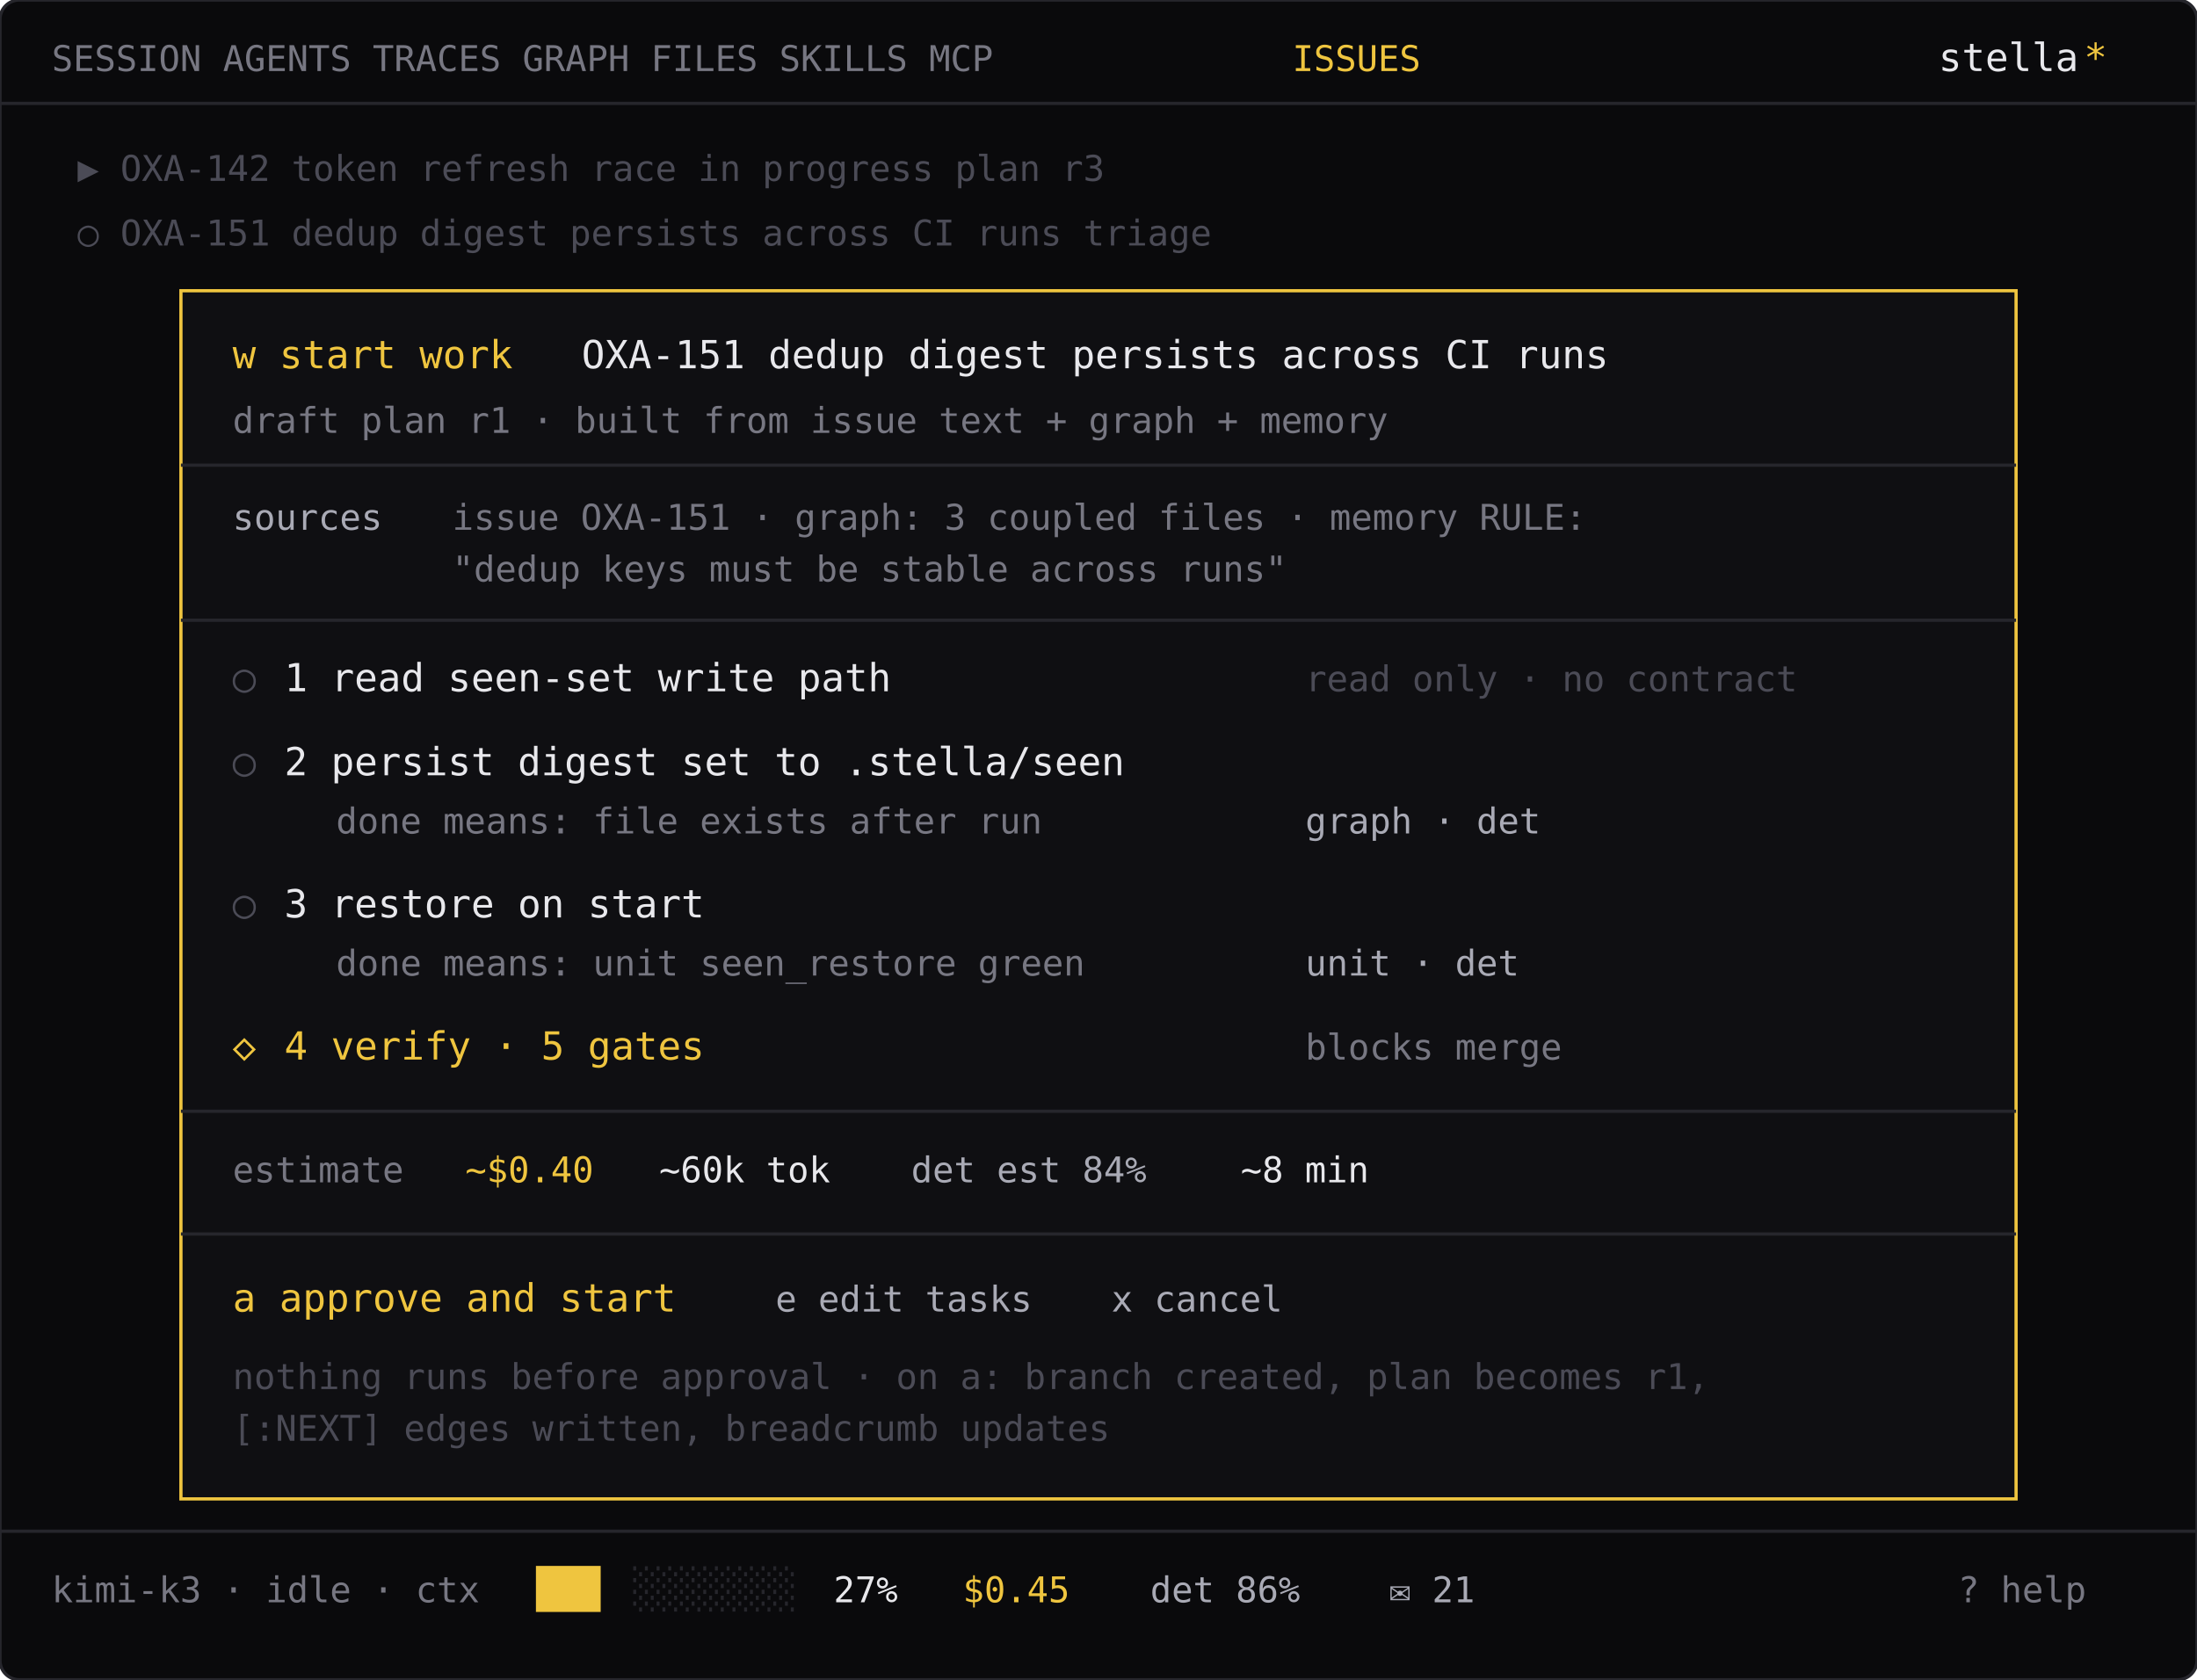
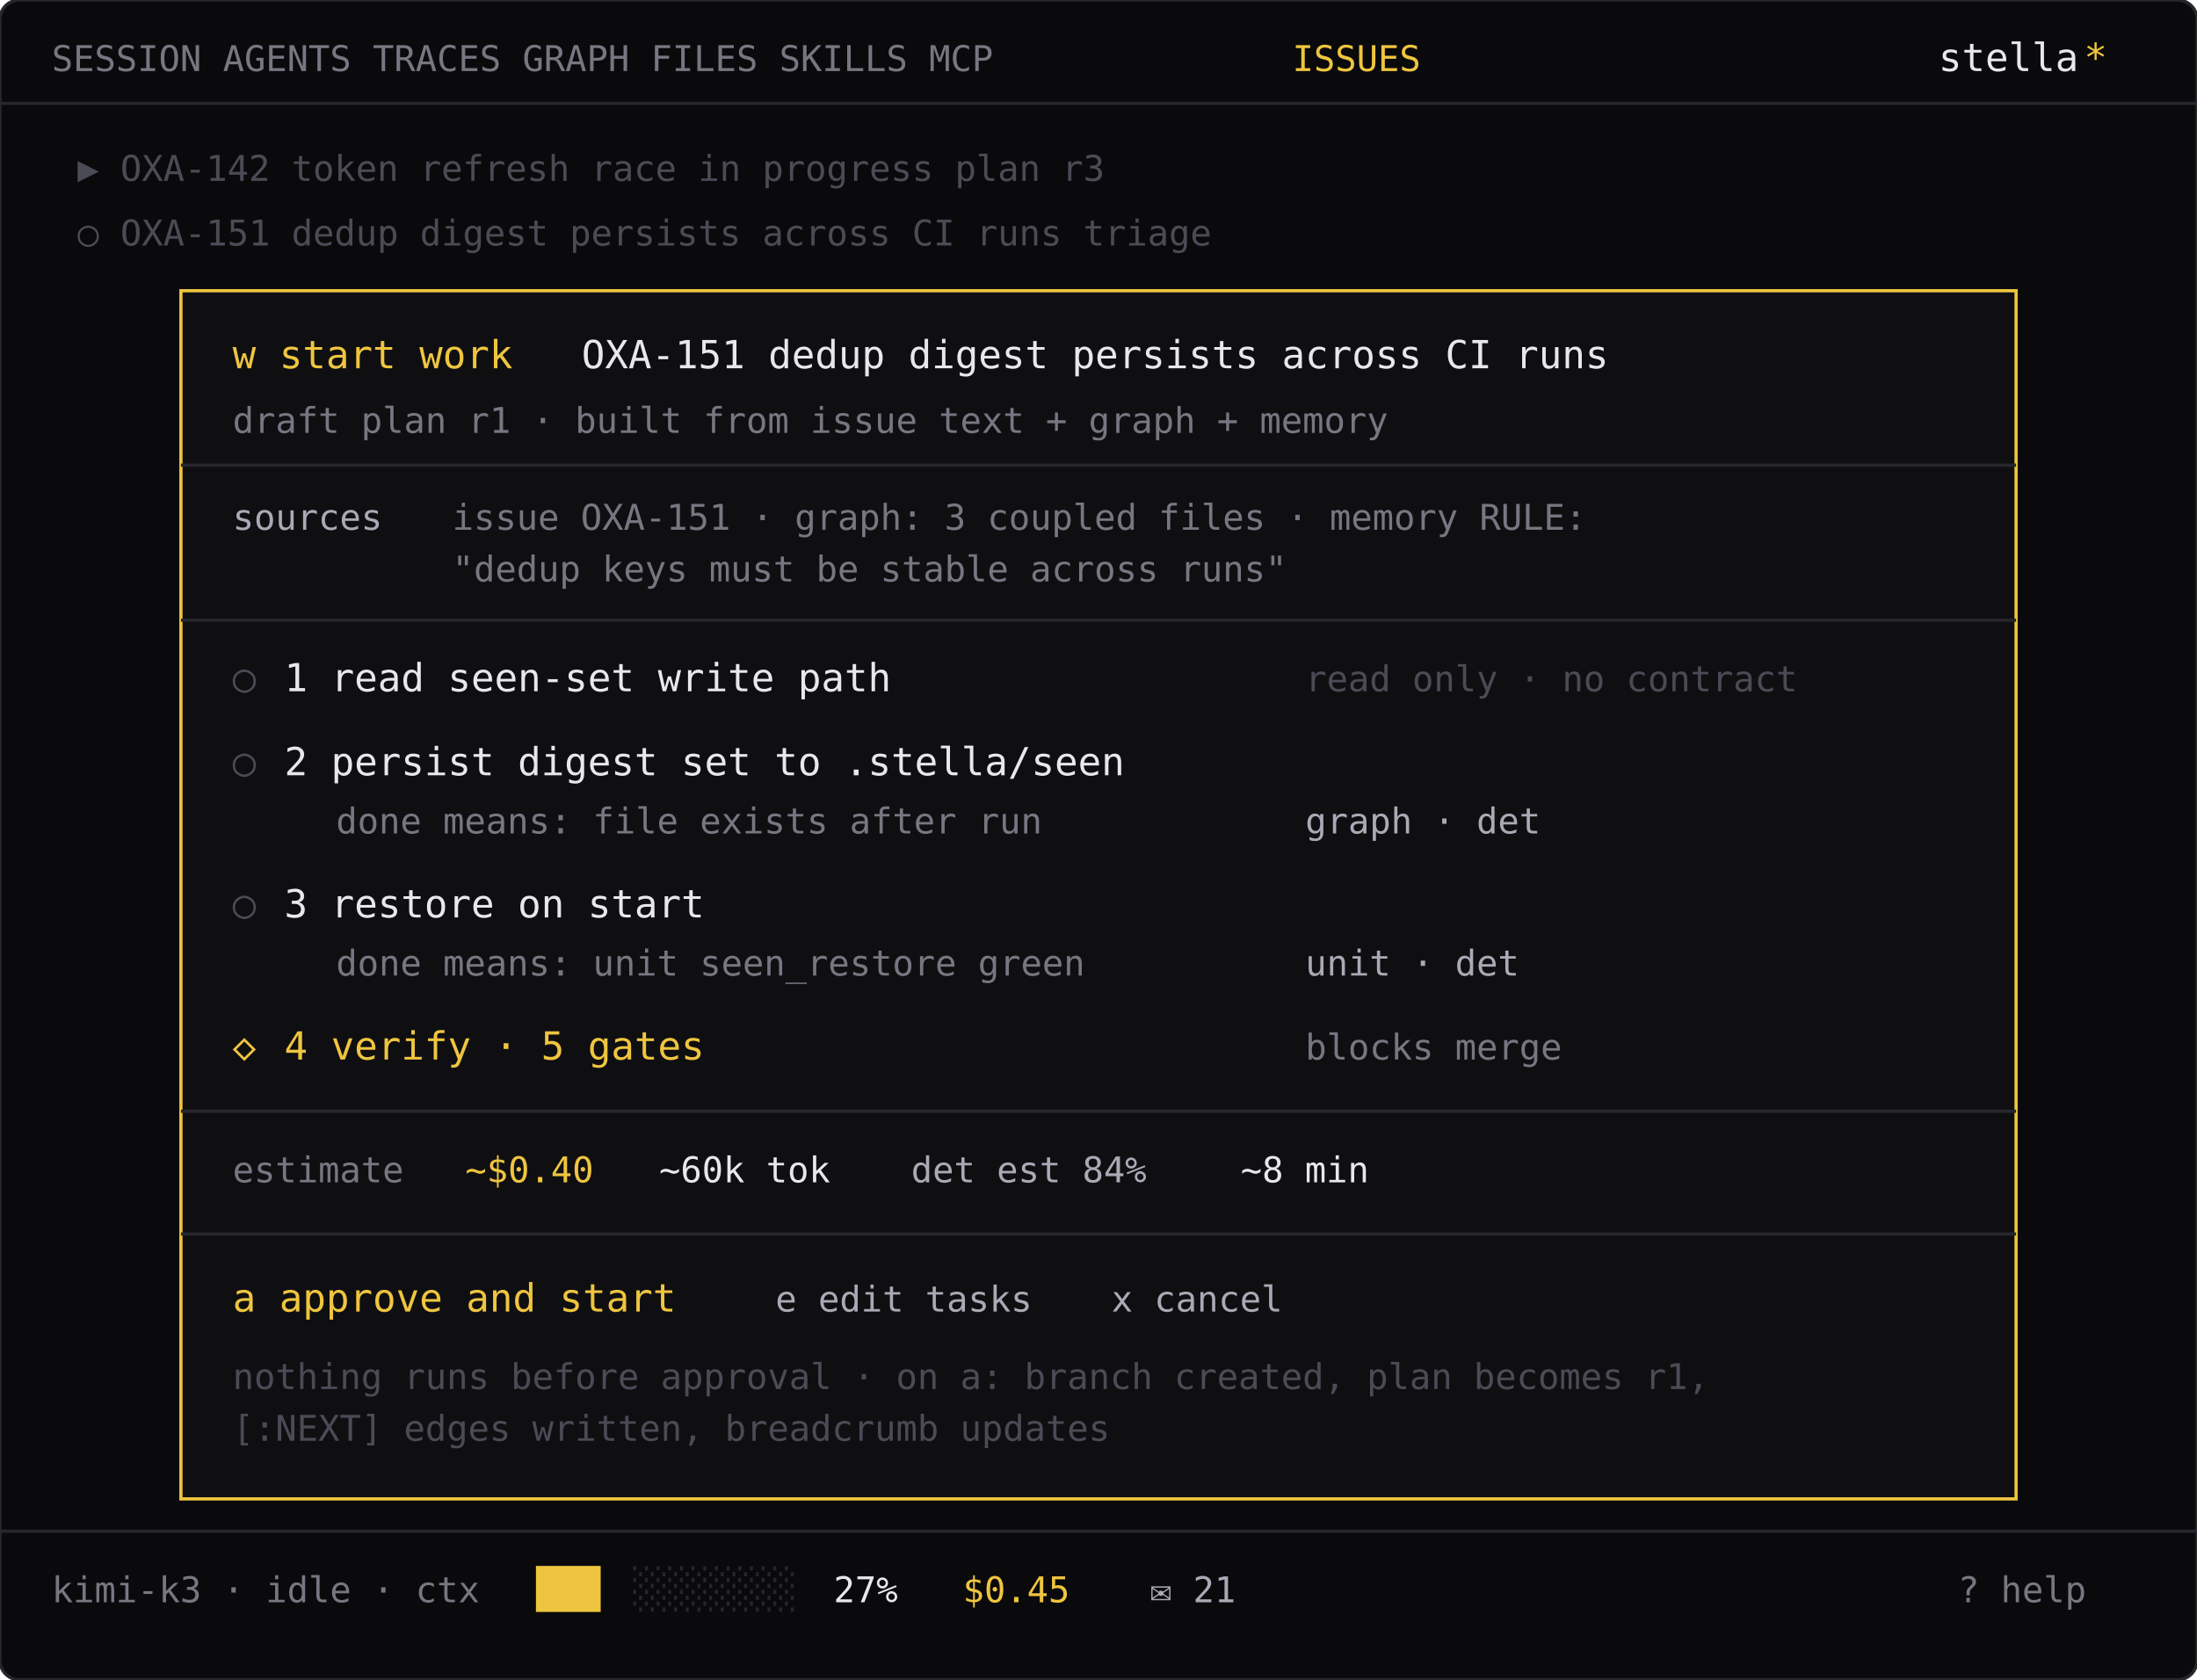
<svg xmlns="http://www.w3.org/2000/svg" viewBox="0 0 680 520" width="680" height="520" font-family="DejaVu Sans Mono, JetBrains Mono, monospace">
  <rect x="0" y="0" width="680" height="520" rx="6" fill="#0A0A0C" stroke="#26262C" stroke-width="1" />
  <text x="16" y="22" font-size="11" fill="#777782">SESSION  AGENTS  TRACES  GRAPH  FILES  SKILLS  MCP</text>
  <text x="400" y="22" font-size="11" fill="#EFC53F" font-weight="500">ISSUES</text>
  <text x="600" y="22" font-size="12" fill="#E8E8EC" font-weight="500">stella</text>
  <text x="645" y="22" font-size="12" fill="#EFC53F" font-weight="500">*</text>
  <line x1="0" y1="32" x2="680" y2="32" stroke="#26262C" stroke-width="1" />
  <text x="24" y="56" font-size="11" fill="#4B4B56">▶ OXA-142  token refresh race            in progress   plan r3</text>
  <text x="24" y="76" font-size="11" fill="#4B4B56">○ OXA-151  dedup digest persists across CI runs   triage</text>
  <rect x="56" y="90" width="568" height="374" fill="#0F0F12" stroke="#EFC53F" stroke-width="1" />
  <text x="72" y="114" font-size="12" fill="#EFC53F" font-weight="500">w start work</text>
  <text x="180" y="114" font-size="12" fill="#E8E8EC">OXA-151 dedup digest persists across CI runs</text>
  <text x="72" y="134" font-size="11" fill="#777782">draft plan r1 · built from issue text + graph + memory</text>
  <line x1="56" y1="144" x2="624" y2="144" stroke="#26262C" stroke-width="1" />
  <text x="72" y="164" font-size="11" fill="#A9AAB5">sources</text>
  <text x="140" y="164" font-size="11" fill="#777782">issue OXA-151 · graph: 3 coupled files · memory RULE:</text>
  <text x="140" y="180" font-size="11" fill="#777782">"dedup keys must be stable across runs"</text>
  <line x1="56" y1="192" x2="624" y2="192" stroke="#26262C" stroke-width="1" />
  <text x="72" y="214" font-size="12" fill="#4B4B56">○</text>
  <text x="88" y="214" font-size="12" fill="#E8E8EC">1 read seen-set write path</text>
  <text x="404" y="214" font-size="11" fill="#4B4B56">read only · no contract</text>
  <text x="72" y="240" font-size="12" fill="#4B4B56">○</text>
  <text x="88" y="240" font-size="12" fill="#E8E8EC">2 persist digest set to .stella/seen</text>
  <text x="104" y="258" font-size="11" fill="#777782">done means: file exists after run</text>
  <text x="404" y="258" font-size="11" fill="#A9AAB5">graph · det</text>
  <text x="72" y="284" font-size="12" fill="#4B4B56">○</text>
  <text x="88" y="284" font-size="12" fill="#E8E8EC">3 restore on start</text>
  <text x="104" y="302" font-size="11" fill="#777782">done means: unit seen_restore green</text>
  <text x="404" y="302" font-size="11" fill="#A9AAB5">unit · det</text>
  <text x="72" y="328" font-size="12" fill="#EFC53F">◇</text>
  <text x="88" y="328" font-size="12" fill="#EFC53F">4 verify · 5 gates</text>
  <text x="404" y="328" font-size="11" fill="#777782">blocks merge</text>
  <line x1="56" y1="344" x2="624" y2="344" stroke="#26262C" stroke-width="1" />
  <text x="72" y="366" font-size="11" fill="#777782">estimate</text>
  <text x="144" y="366" font-size="11" fill="#EFC53F">~$0.40</text>
  <text x="204" y="366" font-size="11" fill="#E8E8EC">~60k tok</text>
  <text x="282" y="366" font-size="11" fill="#A9AAB5">det est 84%</text>
  <text x="384" y="366" font-size="11" fill="#E8E8EC">~8 min</text>
  <line x1="56" y1="382" x2="624" y2="382" stroke="#26262C" stroke-width="1" />
  <text x="72" y="406" font-size="12" fill="#EFC53F">a approve and start</text>
  <text x="240" y="406" font-size="11" fill="#A9AAB5">e edit tasks</text>
  <text x="344" y="406" font-size="11" fill="#A9AAB5">x cancel</text>
  <text x="72" y="430" font-size="11" fill="#4B4B56">nothing runs before approval · on a: branch created, plan becomes r1,</text>
  <text x="72" y="446" font-size="11" fill="#4B4B56">[:NEXT] edges written, breadcrumb updates</text>
  <line x1="0" y1="474" x2="680" y2="474" stroke="#26262C" stroke-width="1" />
  <text x="16" y="496" font-size="11" fill="#777782">kimi-k3 · idle · ctx</text>
  <text x="166" y="496" font-size="12" fill="#EFC53F">██▊</text>
  <text x="196" y="496" font-size="12" fill="#26262C">░░░░░░░</text>
  <text x="258" y="496" font-size="11" fill="#E8E8EC">27%</text>
  <text x="298" y="496" font-size="11" fill="#EFC53F">$0.45</text>
-   <text x="356" y="496" font-size="11" fill="#A9AAB5">det 86%</text>
-   <text x="430" y="496" font-size="11" fill="#A9AAB5">✉ 21</text>
+   <text x="356" y="496" font-size="11" fill="#A9AAB5">✉ 21</text>
  <text x="606" y="496" font-size="11" fill="#777782">? help</text>
</svg>
